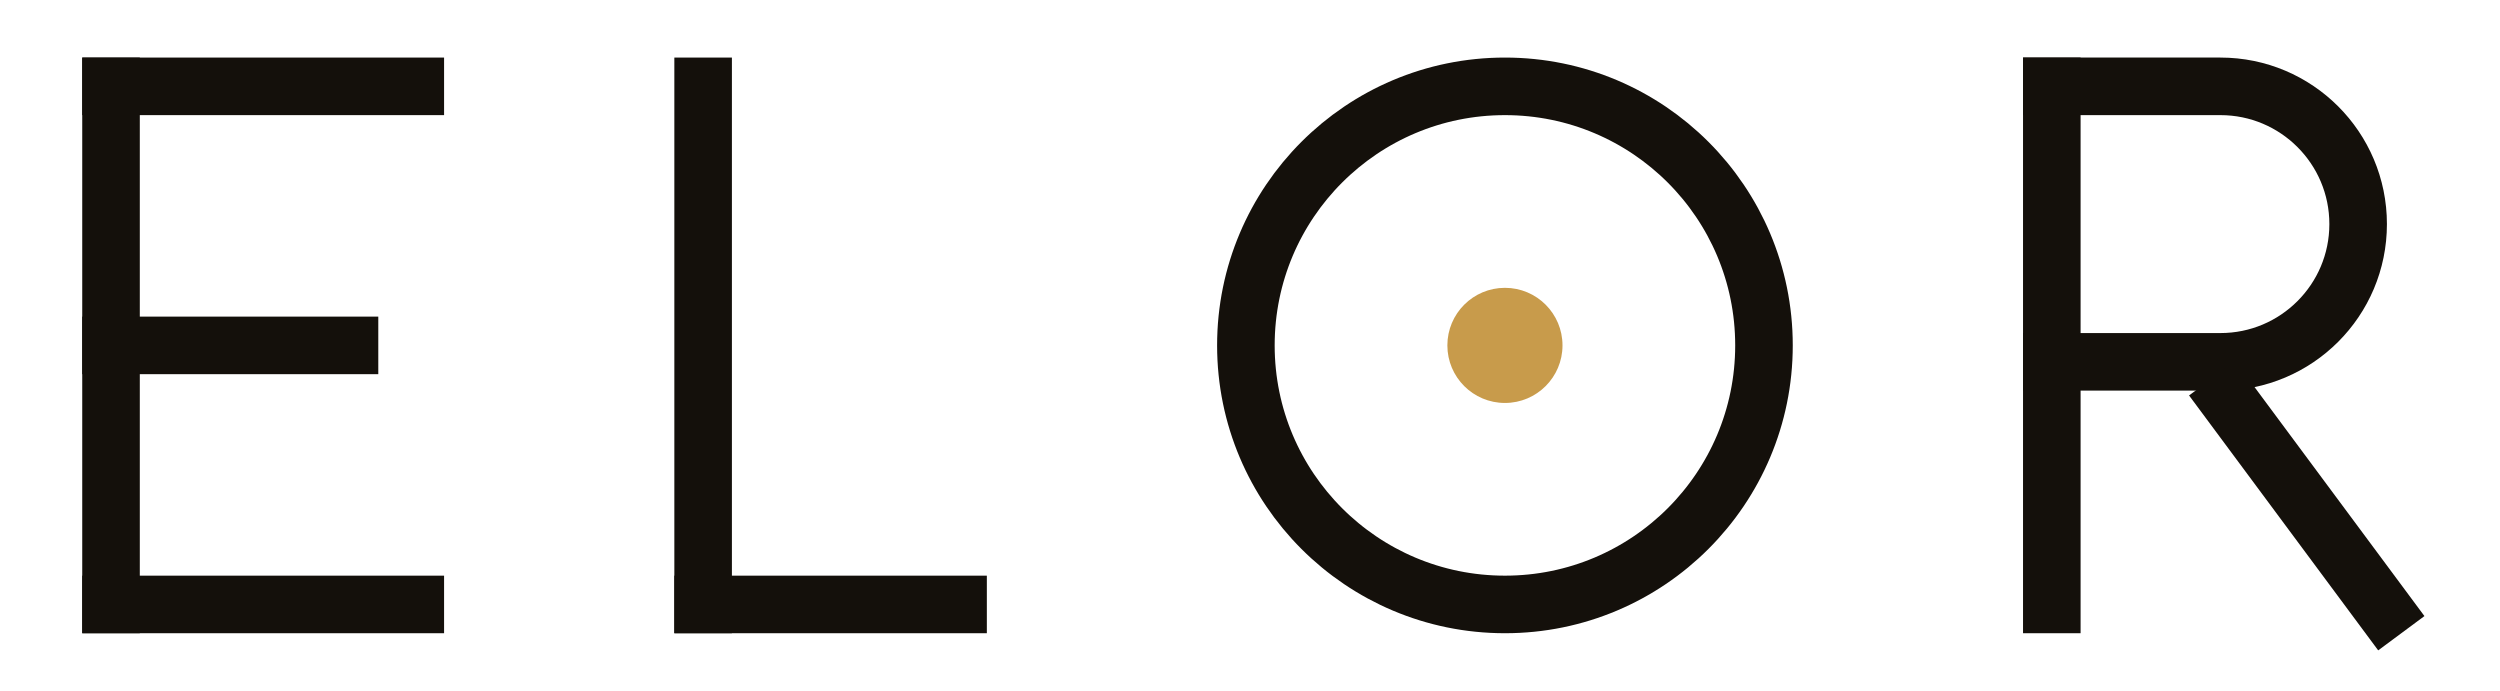
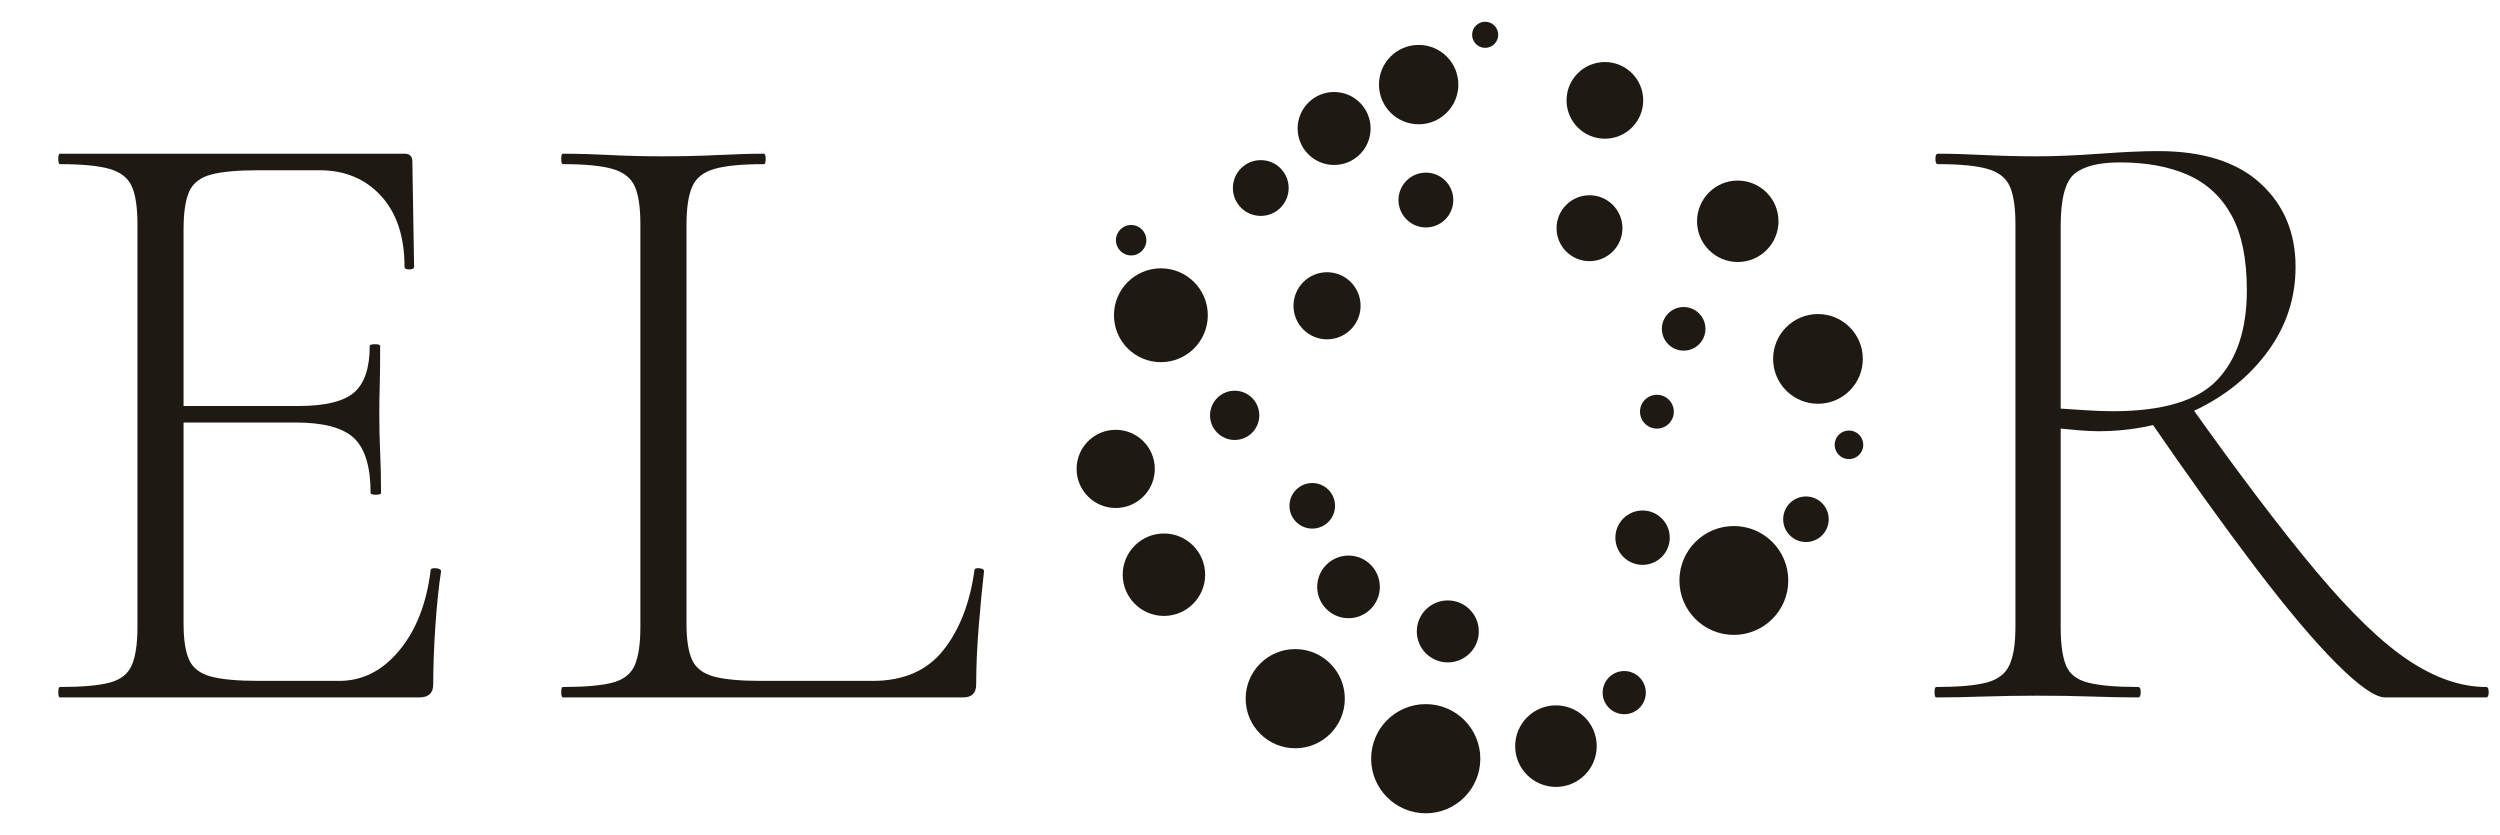
- <svg xmlns="http://www.w3.org/2000/svg" viewBox="0 0 304 84" fill="none">
-   <path d="M13.5 7 V77" stroke="#14100B" stroke-width="7" />
-   <path d="M10 10.5 H54" stroke="#14100B" stroke-width="7" />
-   <path d="M10 42 H46" stroke="#14100B" stroke-width="7" />
-   <path d="M10 73.5 H54" stroke="#14100B" stroke-width="7" />
-   <path d="M85.5 7 V77" stroke="#14100B" stroke-width="7" />
-   <path d="M82 73.5 H120" stroke="#14100B" stroke-width="7" />
-   <circle cx="183" cy="42" r="31.5" stroke="#14100B" stroke-width="7" />
-   <circle cx="183" cy="42" r="7" fill="#C89B4B" />
-   <path d="M249.5 7 V77" stroke="#14100B" stroke-width="7" />
-   <path d="M246 10.5 H270 A16.75 16.75 0 0 1 270 44 H246" stroke="#14100B" stroke-width="7" />
-   <path d="M269 46 L292 77" stroke="#14100B" stroke-width="7" />
+ <svg xmlns="http://www.w3.org/2000/svg" viewBox="-4.00 -128.27 459.80 153.57" fill="#1E1912" role="img" aria-label="ELOR">
+   <g id="letters">
+     <path transform="translate(0.00 0)" d="M73.12 0.00H7.04Q6.72 0.00 6.72 -0.96Q6.72 -1.92 7.04 -1.92Q13.12 -1.92 16.16 -2.72Q19.20 -3.52 20.24 -5.92Q21.28 -8.32 21.28 -12.96V-87.04Q21.28 -91.68 20.24 -94.00Q19.20 -96.32 16.16 -97.20Q13.12 -98.08 7.04 -98.08Q6.72 -98.08 6.72 -99.04Q6.72 -100.00 7.04 -100.00H70.40Q71.84 -100.00 71.84 -98.56L72.16 -79.20Q72.16 -78.72 71.28 -78.72Q70.40 -78.72 70.40 -79.20Q70.40 -87.52 66.08 -92.24Q61.76 -96.96 54.72 -96.96H43.68Q37.76 -96.96 34.80 -96.16Q31.84 -95.36 30.80 -93.04Q29.76 -90.72 29.76 -86.08V-13.60Q29.76 -9.12 30.80 -6.88Q31.84 -4.64 34.80 -3.84Q37.76 -3.04 43.68 -3.04H58.40Q64.80 -3.04 69.44 -8.64Q74.08 -14.24 75.20 -23.36Q75.20 -23.84 76.16 -23.76Q77.12 -23.68 77.12 -23.20Q76.48 -19.04 76.08 -13.20Q75.68 -7.36 75.68 -2.40Q75.68 0.00 73.12 0.00ZM64.16 -37.60Q64.16 -44.80 61.12 -47.68Q58.08 -50.56 50.40 -50.56H25.76V-53.60H50.88Q58.24 -53.60 61.12 -56.08Q64.00 -58.56 64.00 -64.64Q64.00 -64.96 64.96 -64.96Q65.92 -64.96 65.92 -64.64Q65.92 -60.00 65.84 -57.44Q65.76 -54.88 65.76 -52.00Q65.76 -48.48 65.92 -45.04Q66.08 -41.60 66.08 -37.60Q66.08 -37.28 65.12 -37.28Q64.16 -37.28 64.16 -37.60Z" />
+     <path transform="translate(93.78 0)" d="M28.48 -86.88V-13.60Q28.48 -9.12 29.52 -6.88Q30.56 -4.64 33.52 -3.84Q36.48 -3.04 42.24 -3.04H62.72Q71.20 -3.04 75.68 -8.64Q80.16 -14.24 81.44 -23.36Q81.44 -23.84 82.32 -23.76Q83.20 -23.68 83.20 -23.20Q82.72 -19.04 82.24 -13.20Q81.76 -7.36 81.76 -2.40Q81.76 0.00 79.36 0.00H5.76Q5.44 0.00 5.44 -0.96Q5.44 -1.92 5.76 -1.92Q11.84 -1.92 14.88 -2.72Q17.92 -3.52 18.96 -5.92Q20.00 -8.32 20.00 -12.96V-87.04Q20.00 -91.68 18.96 -94.00Q17.92 -96.32 14.88 -97.20Q11.84 -98.08 5.76 -98.08Q5.44 -98.08 5.44 -99.04Q5.44 -100.00 5.76 -100.00Q9.60 -100.00 14.32 -99.76Q19.04 -99.52 24.16 -99.52Q29.60 -99.52 34.32 -99.76Q39.04 -100.00 42.72 -100.00Q43.04 -100.00 43.04 -99.04Q43.04 -98.08 42.72 -98.08Q36.64 -98.08 33.60 -97.20Q30.56 -96.32 29.52 -93.92Q28.48 -91.52 28.48 -86.88Z" />
+     <path transform="translate(345.08 0)" d="M89.60 0.00Q86.88 0.00 80.64 -6.24Q74.40 -12.48 65.60 -24.08Q56.80 -35.68 45.92 -51.52L53.60 -53.92Q67.36 -34.56 76.96 -23.12Q86.56 -11.68 93.92 -6.80Q101.28 -1.92 108.16 -1.92Q108.64 -1.92 108.64 -0.96Q108.64 0.00 108.16 0.00Q100.96 0.00 96.40 0.00Q91.84 0.00 89.60 0.00ZM47.84 -100.48Q60.16 -100.48 66.64 -94.56Q73.12 -88.64 73.12 -79.20Q73.12 -70.72 68.16 -63.84Q63.20 -56.96 54.96 -52.96Q46.72 -48.96 36.80 -48.96Q35.36 -48.96 33.44 -49.12Q31.52 -49.28 29.92 -49.44V-12.96Q29.92 -8.32 30.88 -5.92Q31.84 -3.52 34.96 -2.72Q38.08 -1.92 44.16 -1.92Q44.64 -1.92 44.64 -0.96Q44.64 0.00 44.16 0.00Q40.32 0.00 35.76 -0.16Q31.20 -0.32 25.60 -0.32Q20.48 -0.32 15.68 -0.16Q10.88 0.00 7.04 0.00Q6.72 0.00 6.72 -0.96Q6.72 -1.92 7.04 -1.92Q13.12 -1.92 16.24 -2.72Q19.36 -3.52 20.48 -5.92Q21.60 -8.32 21.60 -12.96V-87.04Q21.60 -91.68 20.56 -94.00Q19.52 -96.32 16.48 -97.20Q13.44 -98.08 7.36 -98.08Q6.88 -98.08 6.88 -99.04Q6.88 -100.00 7.36 -100.00Q11.04 -100.00 15.76 -99.76Q20.48 -99.52 25.60 -99.52Q30.56 -99.52 37.12 -100.00Q43.68 -100.48 47.84 -100.48ZM64.16 -74.88Q64.16 -83.52 61.36 -88.64Q58.56 -93.76 53.36 -96.08Q48.16 -98.40 40.80 -98.40Q35.04 -98.40 32.48 -96.32Q29.92 -94.24 29.92 -86.72V-53.12Q32.16 -52.96 34.80 -52.80Q37.44 -52.64 39.52 -52.64Q53.28 -52.64 58.72 -58.40Q64.16 -64.16 64.16 -74.88Z" />
+   </g>
+   <g id="cluster">
+     <circle cx="256.92" cy="-112.71" r="7.30" />
+     <circle cx="291.17" cy="-109.81" r="7.05" />
+     <circle cx="315.61" cy="-87.57" r="7.49" />
+     <circle cx="330.36" cy="-62.26" r="8.25" />
+     <circle cx="328.15" cy="-32.77" r="4.19" />
+     <circle cx="314.89" cy="-21.51" r="10.01" />
+     <circle cx="294.73" cy="-0.88" r="3.97" />
+     <circle cx="282.17" cy="8.96" r="7.50" />
+     <circle cx="258.22" cy="11.27" r="10.04" />
+     <circle cx="234.22" cy="0.23" r="9.12" />
+     <circle cx="210.07" cy="-22.57" r="7.58" />
+     <circle cx="201.20" cy="-42.03" r="7.19" />
+     <circle cx="209.51" cy="-70.29" r="8.63" />
+     <circle cx="227.88" cy="-93.69" r="5.13" />
+     <circle cx="241.37" cy="-104.64" r="6.71" />
+     <circle cx="288.34" cy="-86.30" r="6.06" />
+     <circle cx="305.66" cy="-67.79" r="4.01" />
+     <circle cx="300.74" cy="-52.55" r="3.11" />
+     <circle cx="298.10" cy="-29.38" r="5.00" />
+     <circle cx="262.28" cy="-12.14" r="5.70" />
+     <circle cx="244.02" cy="-20.33" r="5.76" />
+     <circle cx="237.35" cy="-35.24" r="4.19" />
+     <circle cx="223.08" cy="-51.88" r="4.53" />
+     <circle cx="240.07" cy="-72.03" r="6.17" />
+     <circle cx="258.25" cy="-91.48" r="5.04" />
+     <circle cx="336.06" cy="-46.46" r="2.63" />
+     <circle cx="204.04" cy="-84.09" r="2.80" />
+     <circle cx="269.15" cy="-121.87" r="2.40" />
+   </g>
</svg>
